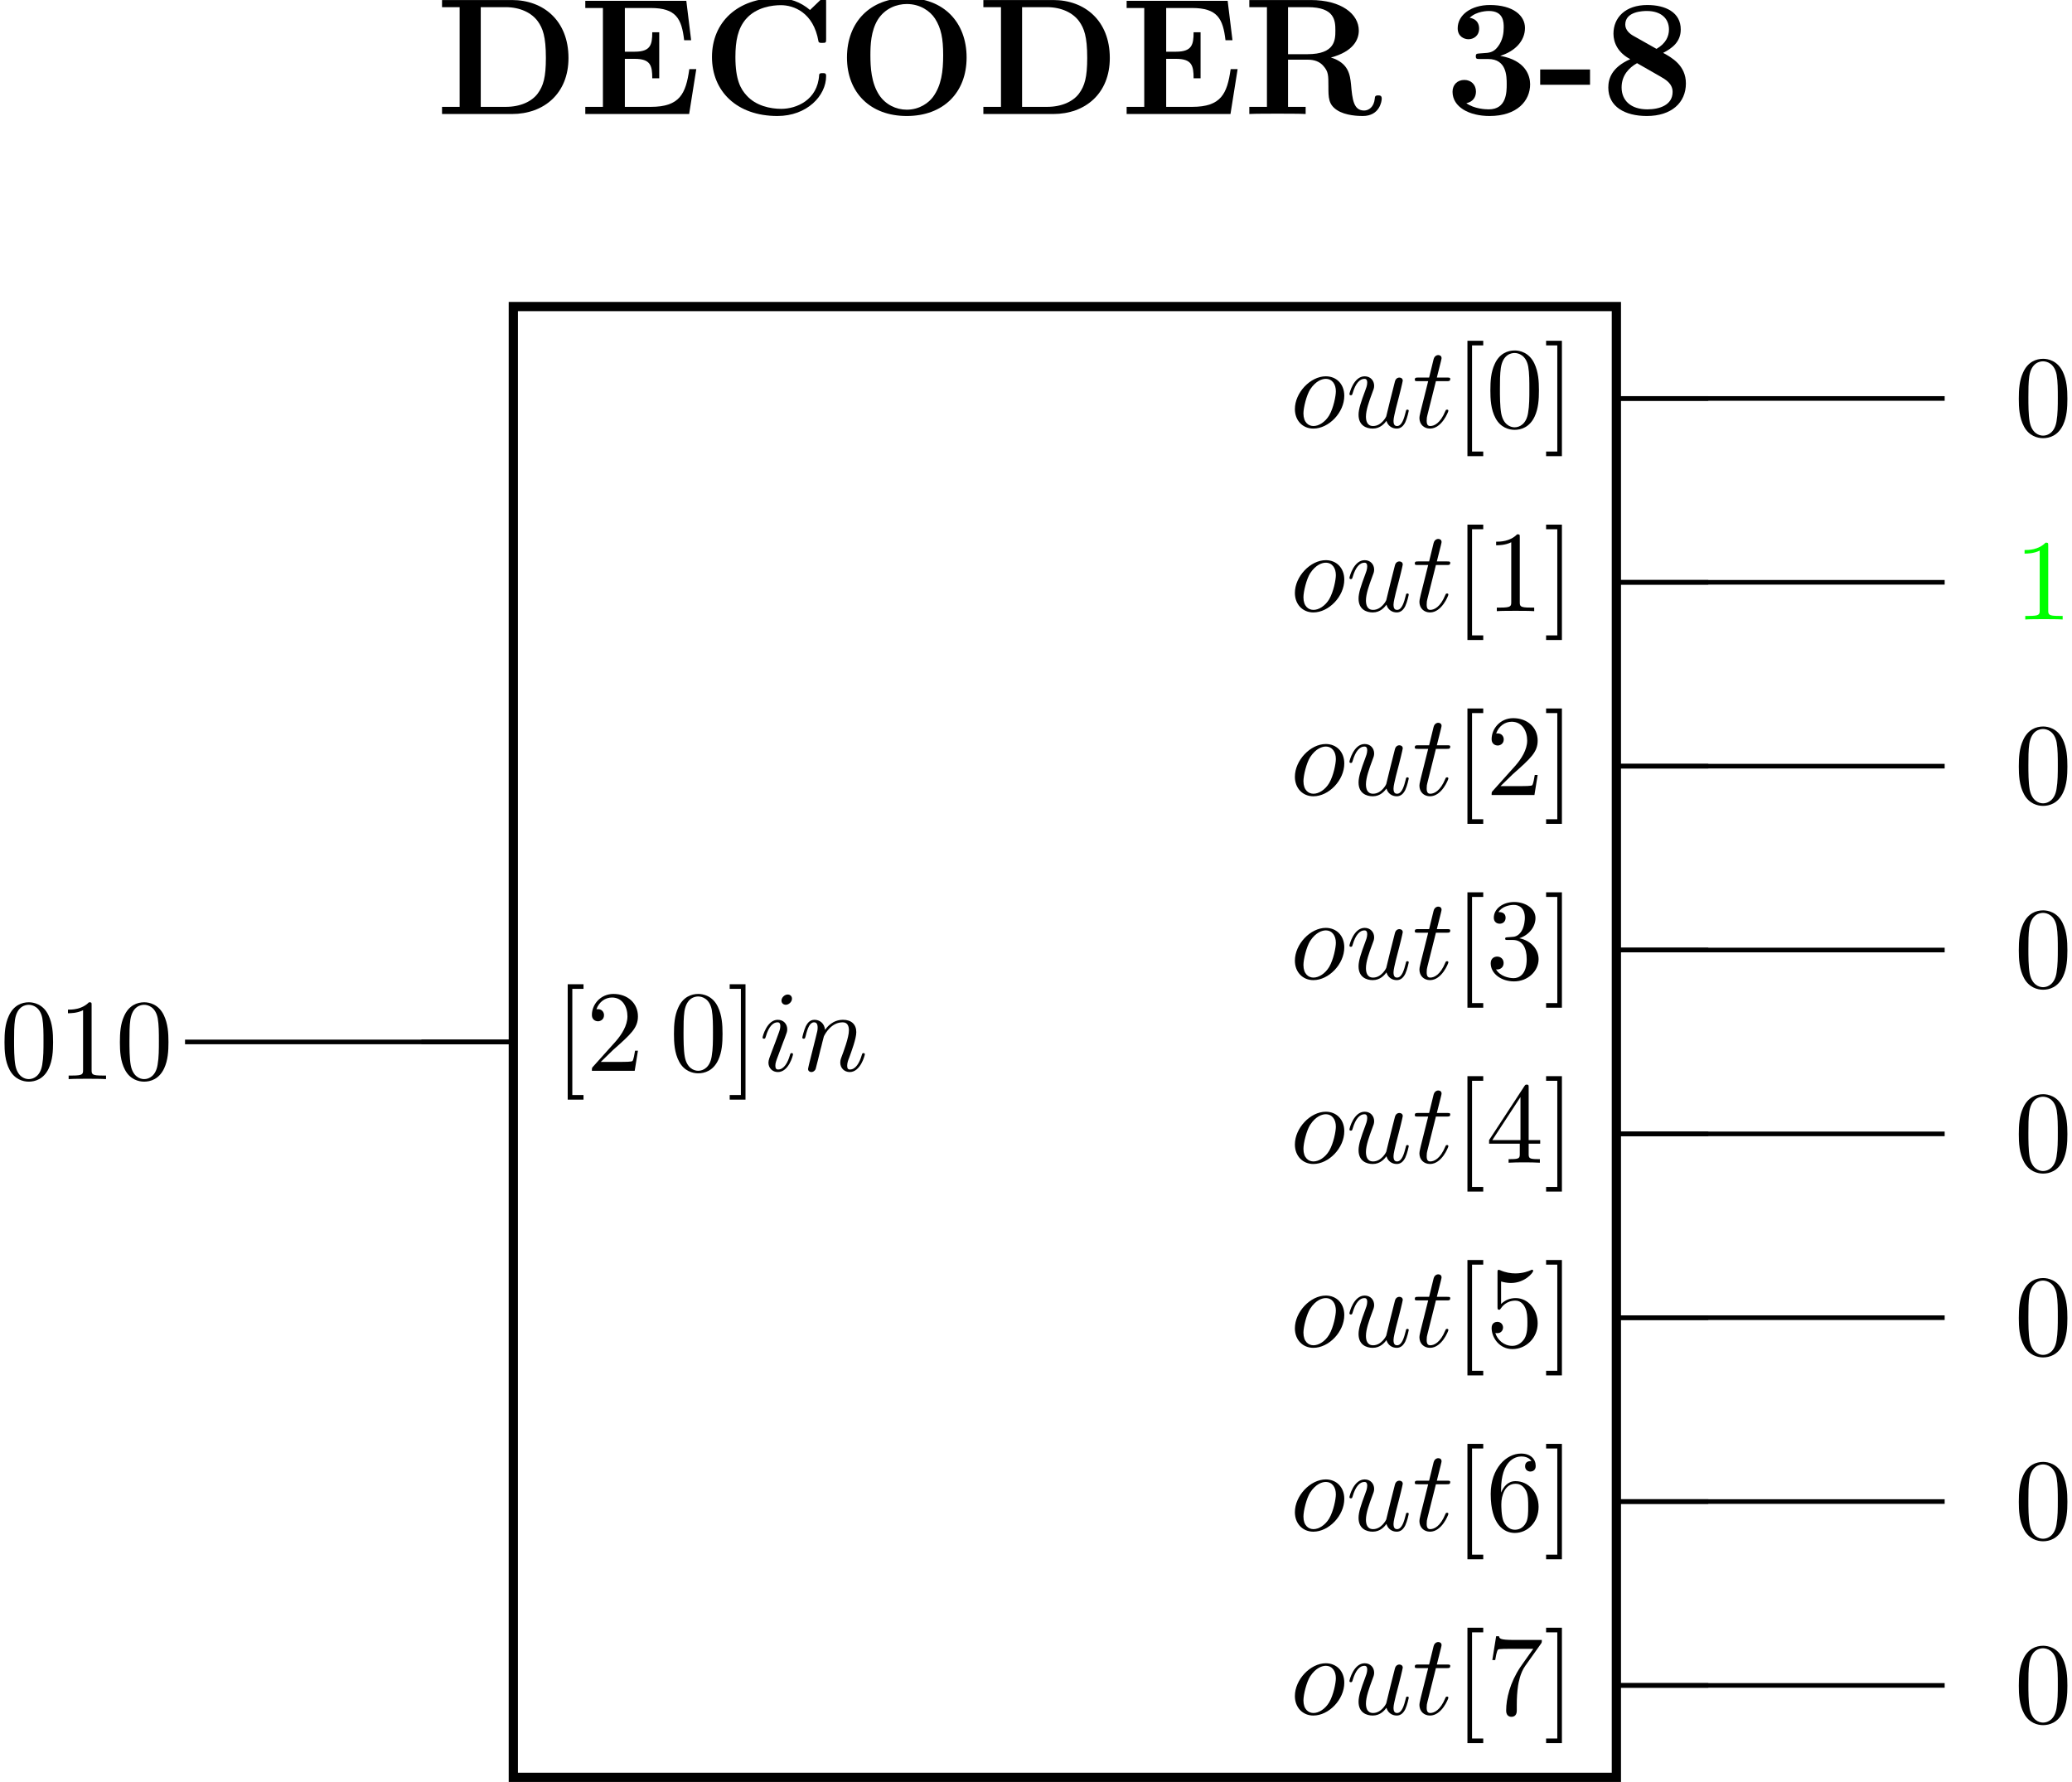
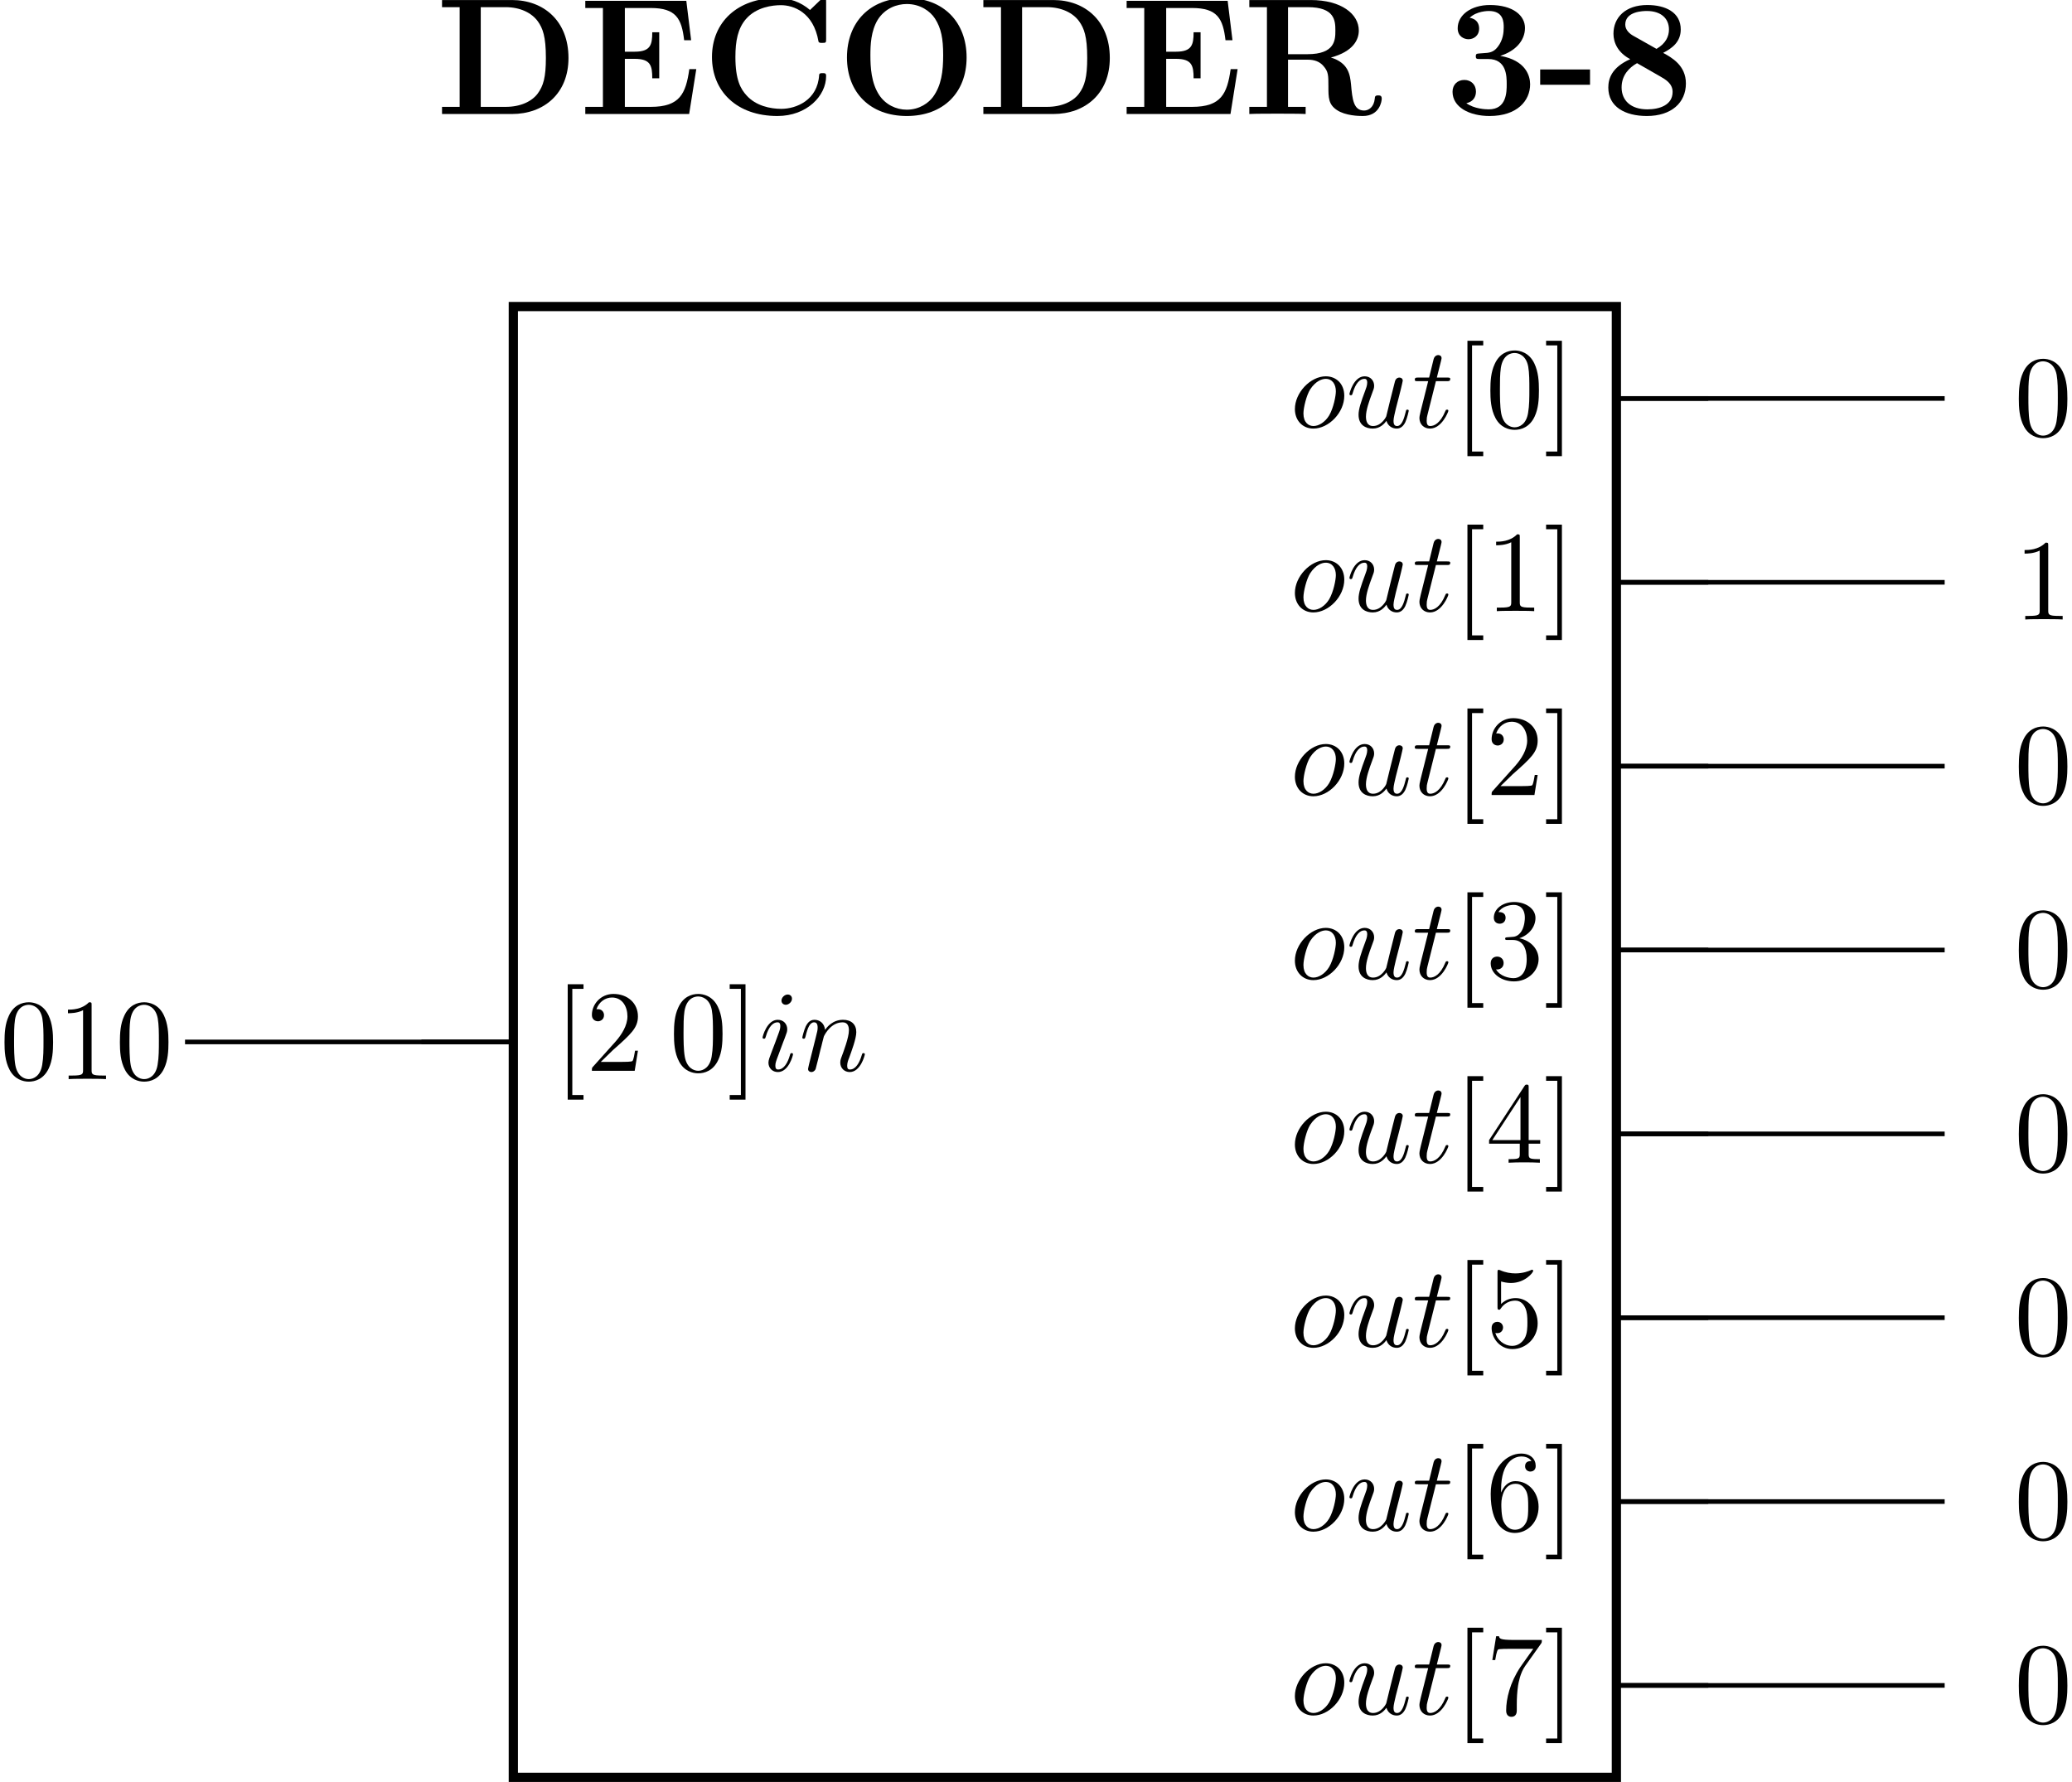
<svg xmlns="http://www.w3.org/2000/svg" xmlns:xlink="http://www.w3.org/1999/xlink" version="1.1" width="263.88pt" height="226.931pt" viewBox="-53.702 -58.601 263.88 226.931">
  <defs>
    <path id="g0-45" d="M4.476-2.525V-3.845H.172V-2.525H4.476Z" />
    <path id="g0-51" d="M3.744-4.749C5.351-4.749 5.351-3.257 5.351-2.568C5.351-1.922 5.351-.402 3.802-.402C3.5-.402 2.554-.445 1.865-.933C2.482-1.062 2.697-1.506 2.697-1.937C2.697-2.525 2.281-2.941 1.693-2.941C1.09-2.941 .674-2.525 .674-1.922C.674-.603 2.109 .172 3.873 .172C6.241 .172 7.374-1.133 7.374-2.568C7.374-3.271 7.015-4.634 4.792-5.021C6.054-5.409 6.929-6.298 6.929-7.431C6.929-8.507 5.896-9.411 3.902-9.411C2.295-9.411 1.119-8.565 1.119-7.403C1.119-6.685 1.679-6.456 2.052-6.456C2.468-6.456 2.97-6.728 2.97-7.388C2.97-7.718 2.826-8.206 2.152-8.306C2.754-8.895 3.73-8.895 3.816-8.895C5.093-8.895 5.093-7.905 5.093-7.474S5.036-6.384 4.576-5.796C4.203-5.308 3.83-5.279 3.285-5.251C3.113-5.236 2.826-5.222 2.769-5.193C2.683-5.15 2.683-5.05 2.683-4.992C2.683-4.749 2.769-4.749 3.056-4.749H3.744Z" />
    <path id="g0-56" d="M5.409-5.279C6.126-5.652 6.929-6.183 6.929-7.302C6.929-8.78 5.609-9.411 4.046-9.411C2.138-9.411 1.119-8.321 1.119-6.929C1.119-6.155 1.506-5.294 2.568-4.734C.947-4.017 .674-3.027 .674-2.281C.674-.631 2.109 .172 4.003 .172C6.126 .172 7.374-.976 7.374-2.64C7.374-4.203 6.14-4.878 5.409-5.279ZM2.826-6.757C2.539-6.915 2.138-7.245 2.138-7.718C2.138-8.866 3.673-8.895 4.003-8.895C5.222-8.895 5.911-8.249 5.911-7.302C5.911-6.714 5.652-6.097 4.835-5.624L2.826-6.757ZM3.156-4.39L5.136-3.257C5.609-2.984 6.226-2.64 6.226-1.908C6.226-.76 5.079-.402 4.046-.402C2.625-.402 1.822-1.162 1.822-2.295C1.822-3.343 2.468-4.003 3.156-4.39Z" />
    <path id="g0-67" d="M10.745-9.641C10.745-9.971 10.745-10.014 10.43-10.014L9.354-8.981C8.55-9.669 7.589-10.014 6.528-10.014C3.099-10.014 .889-7.933 .889-4.921C.889-1.965 3.027 .172 6.542 .172C9.095 .172 10.745-1.578 10.745-3.271C10.745-3.515 10.659-3.529 10.444-3.529C10.301-3.529 10.157-3.529 10.143-3.371C10.014-1.191 8.163-.445 6.872-.445C5.939-.445 4.677-.703 3.873-1.607C3.371-2.152 2.912-2.941 2.912-4.921C2.912-6.327 3.127-7.374 3.802-8.177C4.72-9.253 6.155-9.397 6.843-9.397C7.919-9.397 9.655-8.794 10.085-6.269C10.114-6.14 10.243-6.14 10.415-6.14C10.745-6.14 10.745-6.169 10.745-6.513V-9.641Z" />
    <path id="g0-68" d="M.545-9.841V-9.225H2.066V-.617H.545V0H6.585C9.339 0 11.463-1.765 11.463-4.835C11.463-8.077 9.282-9.841 6.585-9.841H.545ZM3.888-.617V-9.225H6.04C7.288-9.225 8.292-8.737 8.823-7.991C9.239-7.403 9.512-6.7 9.512-4.849C9.512-3.171 9.296-2.425 8.794-1.75C8.292-1.09 7.331-.617 6.04-.617H3.888Z" />
    <path id="g0-69" d="M10.128-3.873H9.526C9.225-1.736 8.694-.617 6.198-.617H3.96V-4.763H4.806C6.183-4.763 6.327-4.175 6.327-3.084H6.929V-7.058H6.327C6.327-5.982 6.183-5.38 4.806-5.38H3.96V-9.153H6.198C8.393-9.153 8.866-8.22 9.081-6.37H9.684L9.268-9.77H.545V-9.153H2.066V-.617H.545V0H9.512L10.128-3.873Z" />
    <path id="g0-79" d="M11.219-4.878C11.219-7.919 9.239-10.014 6.054-10.014C2.855-10.014 .889-7.905 .889-4.878S2.898 .172 6.054 .172S11.219-1.851 11.219-4.878ZM6.054-.373C5.122-.373 4.218-.818 3.673-1.635C2.984-2.683 2.912-4.031 2.912-5.079C2.912-5.954 2.955-7.159 3.544-8.134C4.175-9.139 5.208-9.497 6.054-9.497C7.216-9.497 8.077-8.88 8.493-8.235C9.024-7.403 9.196-6.513 9.196-5.079C9.196-3.658 9.038-2.468 8.321-1.478C7.962-.99 7.173-.373 6.054-.373Z" />
    <path id="g0-82" d="M7.589-4.878C9.526-5.394 9.999-6.427 9.999-7.202C9.999-8.636 8.493-9.841 5.839-9.841H.545V-9.225H2.066V-.617H.545V0C.961-.029 2.453-.029 2.97-.029S4.992-.029 5.409 0V-.617H3.888V-4.691H5.595C6.169-4.691 6.628-4.519 6.944-4.146C7.374-3.658 7.374-3.343 7.374-2.381S7.374-.832 8.106-.344C8.852 .158 10.028 .172 10.344 .172C11.807 .172 11.979-1.119 11.979-1.32C11.979-1.564 11.864-1.607 11.678-1.607C11.405-1.607 11.391-1.506 11.377-1.32C11.305-.603 10.86-.301 10.458-.301C9.54-.301 9.44-1.262 9.325-2.582C9.239-3.343 9.139-4.404 7.589-4.878ZM5.566-5.165H3.888V-9.225H5.595C7.933-9.225 7.976-8.048 7.976-7.202C7.976-6.413 7.962-5.165 5.566-5.165Z" />
-     <path id="g1-105" d="M2.829-6.227C2.829-6.426 2.69-6.585 2.461-6.585C2.192-6.585 1.923-6.326 1.923-6.057C1.923-5.868 2.062-5.699 2.301-5.699C2.531-5.699 2.829-5.928 2.829-6.227ZM2.072-2.481C2.192-2.77 2.192-2.79 2.291-3.059C2.371-3.258 2.421-3.397 2.421-3.587C2.421-4.035 2.102-4.403 1.604-4.403C.667-4.403 .289-2.959 .289-2.869C.289-2.77 .389-2.77 .408-2.77C.508-2.77 .518-2.79 .568-2.949C.837-3.885 1.235-4.184 1.574-4.184C1.654-4.184 1.823-4.184 1.823-3.866C1.823-3.656 1.753-3.447 1.714-3.347C1.634-3.088 1.186-1.933 1.026-1.504C.927-1.245 .797-.917 .797-.707C.797-.239 1.136 .11 1.614 .11C2.55 .11 2.919-1.335 2.919-1.425C2.919-1.524 2.829-1.524 2.8-1.524C2.7-1.524 2.7-1.494 2.65-1.345C2.471-.717 2.142-.11 1.634-.11C1.465-.11 1.395-.209 1.395-.438C1.395-.687 1.455-.827 1.684-1.435L2.072-2.481Z" />
-     <path id="g1-110" d="M.877-.588C.847-.438 .787-.209 .787-.159C.787 .02 .927 .11 1.076 .11C1.196 .11 1.375 .03 1.445-.169C1.455-.189 1.574-.658 1.634-.907L1.853-1.803C1.913-2.022 1.973-2.242 2.022-2.471C2.062-2.64 2.142-2.929 2.152-2.969C2.301-3.278 2.829-4.184 3.776-4.184C4.224-4.184 4.314-3.816 4.314-3.487C4.314-2.869 3.826-1.594 3.666-1.166C3.577-.936 3.567-.817 3.567-.707C3.567-.239 3.915 .11 4.384 .11C5.32 .11 5.689-1.345 5.689-1.425C5.689-1.524 5.599-1.524 5.569-1.524C5.469-1.524 5.469-1.494 5.42-1.345C5.22-.667 4.892-.11 4.403-.11C4.234-.11 4.164-.209 4.164-.438C4.164-.687 4.254-.927 4.344-1.146C4.533-1.674 4.951-2.77 4.951-3.337C4.951-4.005 4.523-4.403 3.806-4.403C2.909-4.403 2.421-3.766 2.252-3.537C2.202-4.095 1.793-4.403 1.335-4.403S.687-4.015 .588-3.836C.428-3.497 .289-2.909 .289-2.869C.289-2.77 .389-2.77 .408-2.77C.508-2.77 .518-2.78 .578-2.999C.747-3.706 .946-4.184 1.305-4.184C1.504-4.184 1.614-4.055 1.614-3.726C1.614-3.517 1.584-3.407 1.455-2.889L.877-.588Z" />
-     <path id="g1-111" d="M4.672-2.72C4.672-3.756 3.975-4.403 3.078-4.403C1.743-4.403 .408-2.989 .408-1.574C.408-.588 1.076 .11 2.002 .11C3.328 .11 4.672-1.265 4.672-2.72ZM2.012-.11C1.584-.11 1.146-.418 1.146-1.196C1.146-1.684 1.405-2.76 1.724-3.268C2.222-4.035 2.79-4.184 3.068-4.184C3.646-4.184 3.945-3.706 3.945-3.108C3.945-2.72 3.746-1.674 3.367-1.026C3.019-.448 2.471-.11 2.012-.11Z" />
-     <path id="g1-116" d="M2.052-3.985H2.989C3.188-3.985 3.288-3.985 3.288-4.184C3.288-4.294 3.188-4.294 3.009-4.294H2.132C2.491-5.709 2.54-5.908 2.54-5.968C2.54-6.137 2.421-6.237 2.252-6.237C2.222-6.237 1.943-6.227 1.853-5.878L1.465-4.294H.528C.329-4.294 .229-4.294 .229-4.105C.229-3.985 .309-3.985 .508-3.985H1.385C.667-1.156 .628-.986 .628-.807C.628-.269 1.006 .11 1.544 .11C2.56 .11 3.128-1.345 3.128-1.425C3.128-1.524 3.049-1.524 3.009-1.524C2.919-1.524 2.909-1.494 2.859-1.385C2.431-.349 1.903-.11 1.564-.11C1.355-.11 1.255-.239 1.255-.568C1.255-.807 1.275-.877 1.315-1.046L2.052-3.985Z" />
-     <path id="g1-117" d="M3.487-.558C3.597-.149 3.945 .11 4.374 .11C4.722 .11 4.951-.12 5.111-.438C5.28-.797 5.41-1.405 5.41-1.425C5.41-1.524 5.32-1.524 5.29-1.524C5.191-1.524 5.181-1.484 5.151-1.345C5.011-.787 4.822-.11 4.403-.11C4.194-.11 4.095-.239 4.095-.568C4.095-.787 4.214-1.255 4.294-1.604L4.573-2.68C4.603-2.829 4.702-3.208 4.742-3.357C4.792-3.587 4.892-3.965 4.892-4.025C4.892-4.204 4.752-4.294 4.603-4.294C4.553-4.294 4.294-4.284 4.214-3.945C4.025-3.218 3.587-1.474 3.467-.946C3.457-.907 3.059-.11 2.331-.11C1.813-.11 1.714-.558 1.714-.927C1.714-1.484 1.993-2.271 2.252-2.959C2.371-3.258 2.421-3.397 2.421-3.587C2.421-4.035 2.102-4.403 1.604-4.403C.658-4.403 .289-2.959 .289-2.869C.289-2.77 .389-2.77 .408-2.77C.508-2.77 .518-2.79 .568-2.949C.817-3.816 1.196-4.184 1.574-4.184C1.664-4.184 1.823-4.174 1.823-3.856C1.823-3.616 1.714-3.328 1.654-3.178C1.285-2.192 1.076-1.574 1.076-1.086C1.076-.139 1.763 .11 2.301 .11C2.959 .11 3.318-.339 3.487-.558Z" />
    <path id="g2-48" d="M4.583-3.188C4.583-3.985 4.533-4.782 4.184-5.519C3.726-6.476 2.909-6.635 2.491-6.635C1.893-6.635 1.166-6.376 .757-5.45C.438-4.762 .389-3.985 .389-3.188C.389-2.441 .428-1.544 .837-.787C1.265 .02 1.993 .219 2.481 .219C3.019 .219 3.776 .01 4.214-.936C4.533-1.624 4.583-2.401 4.583-3.188ZM2.481 0C2.092 0 1.504-.249 1.325-1.205C1.215-1.803 1.215-2.72 1.215-3.308C1.215-3.945 1.215-4.603 1.295-5.141C1.484-6.326 2.232-6.416 2.481-6.416C2.809-6.416 3.467-6.237 3.656-5.25C3.756-4.692 3.756-3.935 3.756-3.308C3.756-2.56 3.756-1.883 3.646-1.245C3.497-.299 2.929 0 2.481 0Z" />
    <path id="g2-49" d="M2.929-6.376C2.929-6.615 2.929-6.635 2.7-6.635C2.082-5.998 1.205-5.998 .887-5.998V-5.689C1.086-5.689 1.674-5.689 2.192-5.948V-.787C2.192-.428 2.162-.309 1.265-.309H.946V0C1.295-.03 2.162-.03 2.56-.03S3.826-.03 4.174 0V-.309H3.856C2.959-.309 2.929-.418 2.929-.787V-6.376Z" />
    <path id="g2-50" d="M1.265-.767L2.321-1.793C3.875-3.168 4.473-3.706 4.473-4.702C4.473-5.838 3.577-6.635 2.361-6.635C1.235-6.635 .498-5.719 .498-4.832C.498-4.274 .996-4.274 1.026-4.274C1.196-4.274 1.544-4.394 1.544-4.802C1.544-5.061 1.365-5.32 1.016-5.32C.936-5.32 .917-5.32 .887-5.31C1.116-5.958 1.654-6.326 2.232-6.326C3.138-6.326 3.567-5.519 3.567-4.702C3.567-3.905 3.068-3.118 2.521-2.501L.608-.369C.498-.259 .498-.239 .498 0H4.194L4.473-1.733H4.224C4.174-1.435 4.105-.996 4.005-.847C3.935-.767 3.278-.767 3.059-.767H1.265Z" />
    <path id="g2-51" d="M2.889-3.507C3.706-3.776 4.284-4.473 4.284-5.26C4.284-6.077 3.407-6.635 2.451-6.635C1.445-6.635 .687-6.037 .687-5.28C.687-4.951 .907-4.762 1.196-4.762C1.504-4.762 1.704-4.981 1.704-5.27C1.704-5.768 1.235-5.768 1.086-5.768C1.395-6.257 2.052-6.386 2.411-6.386C2.819-6.386 3.367-6.167 3.367-5.27C3.367-5.151 3.347-4.573 3.088-4.134C2.79-3.656 2.451-3.626 2.202-3.616C2.122-3.606 1.883-3.587 1.813-3.587C1.733-3.577 1.664-3.567 1.664-3.467C1.664-3.357 1.733-3.357 1.903-3.357H2.341C3.158-3.357 3.527-2.68 3.527-1.704C3.527-.349 2.839-.06 2.401-.06C1.973-.06 1.225-.229 .877-.817C1.225-.767 1.534-.986 1.534-1.365C1.534-1.724 1.265-1.923 .976-1.923C.737-1.923 .418-1.783 .418-1.345C.418-.438 1.345 .219 2.431 .219C3.646 .219 4.553-.687 4.553-1.704C4.553-2.521 3.925-3.298 2.889-3.507Z" />
    <path id="g2-52" d="M2.929-1.644V-.777C2.929-.418 2.909-.309 2.172-.309H1.963V0C2.371-.03 2.889-.03 3.308-.03S4.254-.03 4.663 0V-.309H4.453C3.716-.309 3.696-.418 3.696-.777V-1.644H4.692V-1.953H3.696V-6.486C3.696-6.685 3.696-6.745 3.537-6.745C3.447-6.745 3.417-6.745 3.337-6.625L.279-1.953V-1.644H2.929ZM2.989-1.953H.558L2.989-5.669V-1.953Z" />
    <path id="g2-53" d="M4.473-2.002C4.473-3.188 3.656-4.184 2.58-4.184C2.102-4.184 1.674-4.025 1.315-3.676V-5.619C1.514-5.559 1.843-5.489 2.162-5.489C3.387-5.489 4.085-6.396 4.085-6.526C4.085-6.585 4.055-6.635 3.985-6.635C3.975-6.635 3.955-6.635 3.905-6.605C3.706-6.516 3.218-6.316 2.55-6.316C2.152-6.316 1.694-6.386 1.225-6.595C1.146-6.625 1.126-6.625 1.106-6.625C1.006-6.625 1.006-6.545 1.006-6.386V-3.437C1.006-3.258 1.006-3.178 1.146-3.178C1.215-3.178 1.235-3.208 1.275-3.268C1.385-3.427 1.753-3.965 2.56-3.965C3.078-3.965 3.328-3.507 3.407-3.328C3.567-2.959 3.587-2.57 3.587-2.072C3.587-1.724 3.587-1.126 3.347-.707C3.108-.319 2.74-.06 2.281-.06C1.554-.06 .986-.588 .817-1.176C.847-1.166 .877-1.156 .986-1.156C1.315-1.156 1.484-1.405 1.484-1.644S1.315-2.132 .986-2.132C.847-2.132 .498-2.062 .498-1.604C.498-.747 1.186 .219 2.301 .219C3.457 .219 4.473-.737 4.473-2.002Z" />
    <path id="g2-54" d="M1.315-3.268V-3.507C1.315-6.027 2.55-6.386 3.059-6.386C3.298-6.386 3.716-6.326 3.935-5.988C3.786-5.988 3.387-5.988 3.387-5.539C3.387-5.23 3.626-5.081 3.846-5.081C4.005-5.081 4.304-5.171 4.304-5.559C4.304-6.157 3.866-6.635 3.039-6.635C1.763-6.635 .418-5.35 .418-3.148C.418-.488 1.574 .219 2.501 .219C3.606 .219 4.553-.717 4.553-2.032C4.553-3.298 3.666-4.254 2.56-4.254C1.883-4.254 1.514-3.746 1.315-3.268ZM2.501-.06C1.873-.06 1.574-.658 1.514-.807C1.335-1.275 1.335-2.072 1.335-2.252C1.335-3.029 1.654-4.025 2.55-4.025C2.71-4.025 3.168-4.025 3.477-3.407C3.656-3.039 3.656-2.531 3.656-2.042C3.656-1.564 3.656-1.066 3.487-.707C3.188-.11 2.73-.06 2.501-.06Z" />
    <path id="g2-55" d="M4.742-6.067C4.832-6.187 4.832-6.207 4.832-6.416H2.411C1.196-6.416 1.176-6.545 1.136-6.735H.887L.558-4.682H.807C.837-4.842 .927-5.469 1.056-5.589C1.126-5.649 1.903-5.649 2.032-5.649H4.095C3.985-5.489 3.198-4.403 2.979-4.075C2.082-2.73 1.753-1.345 1.753-.329C1.753-.229 1.753 .219 2.212 .219S2.67-.229 2.67-.329V-.837C2.67-1.385 2.7-1.933 2.78-2.471C2.819-2.7 2.959-3.557 3.397-4.174L4.742-6.067Z" />
    <path id="g2-91" d="M2.54 2.491V2.092H1.574V-7.073H2.54V-7.472H1.176V2.491H2.54Z" />
    <path id="g2-93" d="M1.584-7.472H.219V-7.073H1.186V2.092H.219V2.491H1.584V-7.472Z" />
+     <path id="g1-105" d="M2.829-6.227C2.829-6.426 2.69-6.585 2.461-6.585C2.192-6.585 1.923-6.326 1.923-6.057C1.923-5.868 2.062-5.699 2.301-5.699C2.531-5.699 2.829-5.928 2.829-6.227ZM2.072-2.481C2.192-2.77 2.192-2.79 2.291-3.059C2.371-3.258 2.421-3.397 2.421-3.587C2.421-4.035 2.102-4.403 1.604-4.403C.667-4.403 .289-2.959 .289-2.869C.289-2.77 .389-2.77 .408-2.77C.508-2.77 .518-2.79 .568-2.949C.837-3.885 1.235-4.184 1.574-4.184C1.654-4.184 1.823-4.184 1.823-3.866C1.823-3.656 1.753-3.447 1.714-3.347C1.634-3.088 1.186-1.933 1.026-1.504C.927-1.245 .797-.917 .797-.707C.797-.239 1.136 .11 1.614 .11C2.55 .11 2.919-1.335 2.919-1.425C2.919-1.524 2.829-1.524 2.8-1.524C2.7-1.524 2.7-1.494 2.65-1.345C2.471-.717 2.142-.11 1.634-.11C1.465-.11 1.395-.209 1.395-.438C1.395-.687 1.455-.827 1.684-1.435L2.072-2.481Z" />
+     <path id="g1-110" d="M.877-.588C.847-.438 .787-.209 .787-.159C.787 .02 .927 .11 1.076 .11C1.196 .11 1.375 .03 1.445-.169C1.455-.189 1.574-.658 1.634-.907L1.853-1.803C1.913-2.022 1.973-2.242 2.022-2.471C2.062-2.64 2.142-2.929 2.152-2.969C2.301-3.278 2.829-4.184 3.776-4.184C4.224-4.184 4.314-3.816 4.314-3.487C4.314-2.869 3.826-1.594 3.666-1.166C3.577-.936 3.567-.817 3.567-.707C3.567-.239 3.915 .11 4.384 .11C5.32 .11 5.689-1.345 5.689-1.425C5.689-1.524 5.599-1.524 5.569-1.524C5.469-1.524 5.469-1.494 5.42-1.345C5.22-.667 4.892-.11 4.403-.11C4.234-.11 4.164-.209 4.164-.438C4.164-.687 4.254-.927 4.344-1.146C4.533-1.674 4.951-2.77 4.951-3.337C4.951-4.005 4.523-4.403 3.806-4.403C2.909-4.403 2.421-3.766 2.252-3.537C2.202-4.095 1.793-4.403 1.335-4.403S.687-4.015 .588-3.836C.428-3.497 .289-2.909 .289-2.869C.289-2.77 .389-2.77 .408-2.77C.508-2.77 .518-2.78 .578-2.999C.747-3.706 .946-4.184 1.305-4.184C1.504-4.184 1.614-4.055 1.614-3.726C1.614-3.517 1.584-3.407 1.455-2.889L.877-.588Z" />
+     <path id="g1-111" d="M4.672-2.72C4.672-3.756 3.975-4.403 3.078-4.403C1.743-4.403 .408-2.989 .408-1.574C.408-.588 1.076 .11 2.002 .11C3.328 .11 4.672-1.265 4.672-2.72ZM2.012-.11C1.584-.11 1.146-.418 1.146-1.196C1.146-1.684 1.405-2.76 1.724-3.268C2.222-4.035 2.79-4.184 3.068-4.184C3.646-4.184 3.945-3.706 3.945-3.108C3.945-2.72 3.746-1.674 3.367-1.026C3.019-.448 2.471-.11 2.012-.11Z" />
+     <path id="g1-116" d="M2.052-3.985H2.989C3.188-3.985 3.288-3.985 3.288-4.184C3.288-4.294 3.188-4.294 3.009-4.294H2.132C2.491-5.709 2.54-5.908 2.54-5.968C2.54-6.137 2.421-6.237 2.252-6.237C2.222-6.237 1.943-6.227 1.853-5.878L1.465-4.294H.528C.329-4.294 .229-4.294 .229-4.105C.229-3.985 .309-3.985 .508-3.985H1.385C.667-1.156 .628-.986 .628-.807C.628-.269 1.006 .11 1.544 .11C2.56 .11 3.128-1.345 3.128-1.425C3.128-1.524 3.049-1.524 3.009-1.524C2.919-1.524 2.909-1.494 2.859-1.385C2.431-.349 1.903-.11 1.564-.11C1.355-.11 1.255-.239 1.255-.568C1.255-.807 1.275-.877 1.315-1.046L2.052-3.985Z" />
+     <path id="g1-117" d="M3.487-.558C3.597-.149 3.945 .11 4.374 .11C4.722 .11 4.951-.12 5.111-.438C5.28-.797 5.41-1.405 5.41-1.425C5.41-1.524 5.32-1.524 5.29-1.524C5.191-1.524 5.181-1.484 5.151-1.345C5.011-.787 4.822-.11 4.403-.11C4.194-.11 4.095-.239 4.095-.568C4.095-.787 4.214-1.255 4.294-1.604L4.573-2.68C4.603-2.829 4.702-3.208 4.742-3.357C4.792-3.587 4.892-3.965 4.892-4.025C4.892-4.204 4.752-4.294 4.603-4.294C4.553-4.294 4.294-4.284 4.214-3.945C4.025-3.218 3.587-1.474 3.467-.946C3.457-.907 3.059-.11 2.331-.11C1.813-.11 1.714-.558 1.714-.927C1.714-1.484 1.993-2.271 2.252-2.959C2.371-3.258 2.421-3.397 2.421-3.587C2.421-4.035 2.102-4.403 1.604-4.403C.658-4.403 .289-2.959 .289-2.869C.289-2.77 .389-2.77 .408-2.77C.508-2.77 .518-2.79 .568-2.949C.817-3.816 1.196-4.184 1.574-4.184C1.664-4.184 1.823-4.174 1.823-3.856C1.823-3.616 1.714-3.328 1.654-3.178C1.285-2.192 1.076-1.574 1.076-1.086C1.076-.139 1.763 .11 2.301 .11C2.959 .11 3.318-.339 3.487-.558Z" />
  </defs>
  <g id="page1">
    <path d="M11.672-19.562H152.152V167.742H11.672Z" stroke="#000" fill="none" stroke-width="1.176" />
    <path d="M11.672 74.09H-.035M152.152 156.035H163.859M152.152 132.621H163.859M152.152 109.207H163.859M152.152 85.797H163.859M152.152 62.383H163.859M152.152 38.969H163.859M152.152 15.555H163.859M152.152-7.856H163.859" stroke="#000" fill="none" stroke-width=".588" stroke-miterlimit="10" />
    <g transform="matrix(1.47495 0 0 1.47495 -34.89057 -76.2737)">
      <use x="35.089" y="104.435" xlink:href="#g2-91" />
      <use x="37.856" y="104.435" xlink:href="#g2-50" />
      <use x="45.051" y="104.435" xlink:href="#g2-48" />
      <use x="50.033" y="104.435" xlink:href="#g2-93" />
      <use x="52.8" y="104.435" xlink:href="#g1-105" />
      <use x="56.232" y="104.435" xlink:href="#g1-110" />
    </g>
    <g transform="matrix(1.47495 0 0 1.47495 58.85363 -158.22)">
      <use x="35.089" y="104.435" xlink:href="#g1-111" />
      <use x="39.918" y="104.435" xlink:href="#g1-117" />
      <use x="45.621" y="104.435" xlink:href="#g1-116" />
      <use x="49.219" y="104.435" xlink:href="#g2-91" />
      <use x="51.986" y="104.435" xlink:href="#g2-48" />
      <use x="56.968" y="104.435" xlink:href="#g2-93" />
    </g>
    <g transform="matrix(1.47495 0 0 1.47495 58.85363 -134.8068)">
      <use x="35.089" y="104.435" xlink:href="#g1-111" />
      <use x="39.918" y="104.435" xlink:href="#g1-117" />
      <use x="45.621" y="104.435" xlink:href="#g1-116" />
      <use x="49.219" y="104.435" xlink:href="#g2-91" />
      <use x="51.986" y="104.435" xlink:href="#g2-49" />
      <use x="56.968" y="104.435" xlink:href="#g2-93" />
    </g>
    <g transform="matrix(1.47495 0 0 1.47495 58.85363 -111.3936)">
      <use x="35.089" y="104.435" xlink:href="#g1-111" />
      <use x="39.918" y="104.435" xlink:href="#g1-117" />
      <use x="45.621" y="104.435" xlink:href="#g1-116" />
      <use x="49.219" y="104.435" xlink:href="#g2-91" />
      <use x="51.986" y="104.435" xlink:href="#g2-50" />
      <use x="56.968" y="104.435" xlink:href="#g2-93" />
    </g>
    <g transform="matrix(1.47495 0 0 1.47495 58.85363 -87.9803)">
      <use x="35.089" y="104.435" xlink:href="#g1-111" />
      <use x="39.918" y="104.435" xlink:href="#g1-117" />
      <use x="45.621" y="104.435" xlink:href="#g1-116" />
      <use x="49.219" y="104.435" xlink:href="#g2-91" />
      <use x="51.986" y="104.435" xlink:href="#g2-51" />
      <use x="56.968" y="104.435" xlink:href="#g2-93" />
    </g>
    <g transform="matrix(1.47495 0 0 1.47495 58.85363 -64.5671)">
      <use x="35.089" y="104.435" xlink:href="#g1-111" />
      <use x="39.918" y="104.435" xlink:href="#g1-117" />
      <use x="45.621" y="104.435" xlink:href="#g1-116" />
      <use x="49.219" y="104.435" xlink:href="#g2-91" />
      <use x="51.986" y="104.435" xlink:href="#g2-52" />
      <use x="56.968" y="104.435" xlink:href="#g2-93" />
    </g>
    <g transform="matrix(1.47495 0 0 1.47495 58.85363 -41.1544)">
      <use x="35.089" y="104.435" xlink:href="#g1-111" />
      <use x="39.918" y="104.435" xlink:href="#g1-117" />
      <use x="45.621" y="104.435" xlink:href="#g1-116" />
      <use x="49.219" y="104.435" xlink:href="#g2-91" />
      <use x="51.986" y="104.435" xlink:href="#g2-53" />
      <use x="56.968" y="104.435" xlink:href="#g2-93" />
    </g>
    <g transform="matrix(1.47495 0 0 1.47495 58.85363 -17.7404)">
      <use x="35.089" y="104.435" xlink:href="#g1-111" />
      <use x="39.918" y="104.435" xlink:href="#g1-117" />
      <use x="45.621" y="104.435" xlink:href="#g1-116" />
      <use x="49.219" y="104.435" xlink:href="#g2-91" />
      <use x="51.986" y="104.435" xlink:href="#g2-54" />
      <use x="56.968" y="104.435" xlink:href="#g2-93" />
    </g>
    <g transform="matrix(1.47495 0 0 1.47495 58.85363 5.672597)">
      <use x="35.089" y="104.435" xlink:href="#g1-111" />
      <use x="39.918" y="104.435" xlink:href="#g1-117" />
      <use x="45.621" y="104.435" xlink:href="#g1-116" />
      <use x="49.219" y="104.435" xlink:href="#g2-91" />
      <use x="51.986" y="104.435" xlink:href="#g2-55" />
      <use x="56.968" y="104.435" xlink:href="#g2-93" />
    </g>
    <g transform="matrix(1.47495 0 0 1.47495 -49.96468 -198.1186)">
      <use x="35.089" y="104.435" xlink:href="#g0-68" />
      <use x="47.459" y="104.435" xlink:href="#g0-69" />
      <use x="58.053" y="104.435" xlink:href="#g0-67" />
      <use x="69.709" y="104.435" xlink:href="#g0-79" />
      <use x="81.83" y="104.435" xlink:href="#g0-68" />
      <use x="94.201" y="104.435" xlink:href="#g0-69" />
      <use x="104.794" y="104.435" xlink:href="#g0-82" />
      <use x="122.212" y="104.435" xlink:href="#g0-51" />
      <use x="130.282" y="104.435" xlink:href="#g0-45" />
      <use x="135.662" y="104.435" xlink:href="#g0-56" />
    </g>
    <path d="M11.672 74.09H-30.137" stroke="#000" fill="none" stroke-width=".588" stroke-miterlimit="10" />
    <path d="M152.152-7.856H193.961" stroke="#000" fill="none" stroke-width=".588" stroke-miterlimit="10" />
    <path d="M152.152 15.555H193.961" stroke="#000" fill="none" stroke-width=".588" stroke-miterlimit="10" />
    <path d="M152.152 38.969H193.961" stroke="#000" fill="none" stroke-width=".588" stroke-miterlimit="10" />
    <path d="M152.152 62.383H193.961" stroke="#000" fill="none" stroke-width=".588" stroke-miterlimit="10" />
    <path d="M152.152 85.797H193.961" stroke="#000" fill="none" stroke-width=".588" stroke-miterlimit="10" />
    <path d="M152.152 109.207H193.961" stroke="#000" fill="none" stroke-width=".588" stroke-miterlimit="10" />
    <path d="M152.152 132.621H193.961" stroke="#000" fill="none" stroke-width=".588" stroke-miterlimit="10" />
    <path d="M152.152 156.035H193.961" stroke="#000" fill="none" stroke-width=".588" stroke-miterlimit="10" />
    <g transform="matrix(1.47495 0 0 1.47495 -105.4564 -75.2125)">
      <use x="35.089" y="104.435" xlink:href="#g2-48" />
      <use x="40.07" y="104.435" xlink:href="#g2-49" />
      <use x="45.052" y="104.435" xlink:href="#g2-48" />
    </g>
    <g transform="matrix(1.47495 0 0 1.47495 151.0766 -157.1587)">
      <use x="35.089" y="104.435" xlink:href="#g2-48" />
    </g>
-     <g fill="#0f0" transform="matrix(1.47495 0 0 1.47495 151.0766 -133.7455)">
+     <g transform="matrix(1.47495 0 0 1.47495 151.0766 -133.7455)">
      <use x="35.089" y="104.435" xlink:href="#g2-49" />
    </g>
    <g transform="matrix(1.47495 0 0 1.47495 151.0766 -110.3323)">
      <use x="35.089" y="104.435" xlink:href="#g2-48" />
    </g>
    <g transform="matrix(1.47495 0 0 1.47495 151.0766 -86.9191)">
      <use x="35.089" y="104.435" xlink:href="#g2-48" />
    </g>
    <g transform="matrix(1.47495 0 0 1.47495 151.0766 -63.5059)">
      <use x="35.089" y="104.435" xlink:href="#g2-48" />
    </g>
    <g transform="matrix(1.47495 0 0 1.47495 151.0766 -40.0924)">
      <use x="35.089" y="104.435" xlink:href="#g2-48" />
    </g>
    <g transform="matrix(1.47495 0 0 1.47495 151.0766 -16.6794)">
      <use x="35.089" y="104.435" xlink:href="#g2-48" />
    </g>
    <g transform="matrix(1.47495 0 0 1.47495 151.0766 6.733597)">
      <use x="35.089" y="104.435" xlink:href="#g2-48" />
    </g>
  </g>
</svg>
